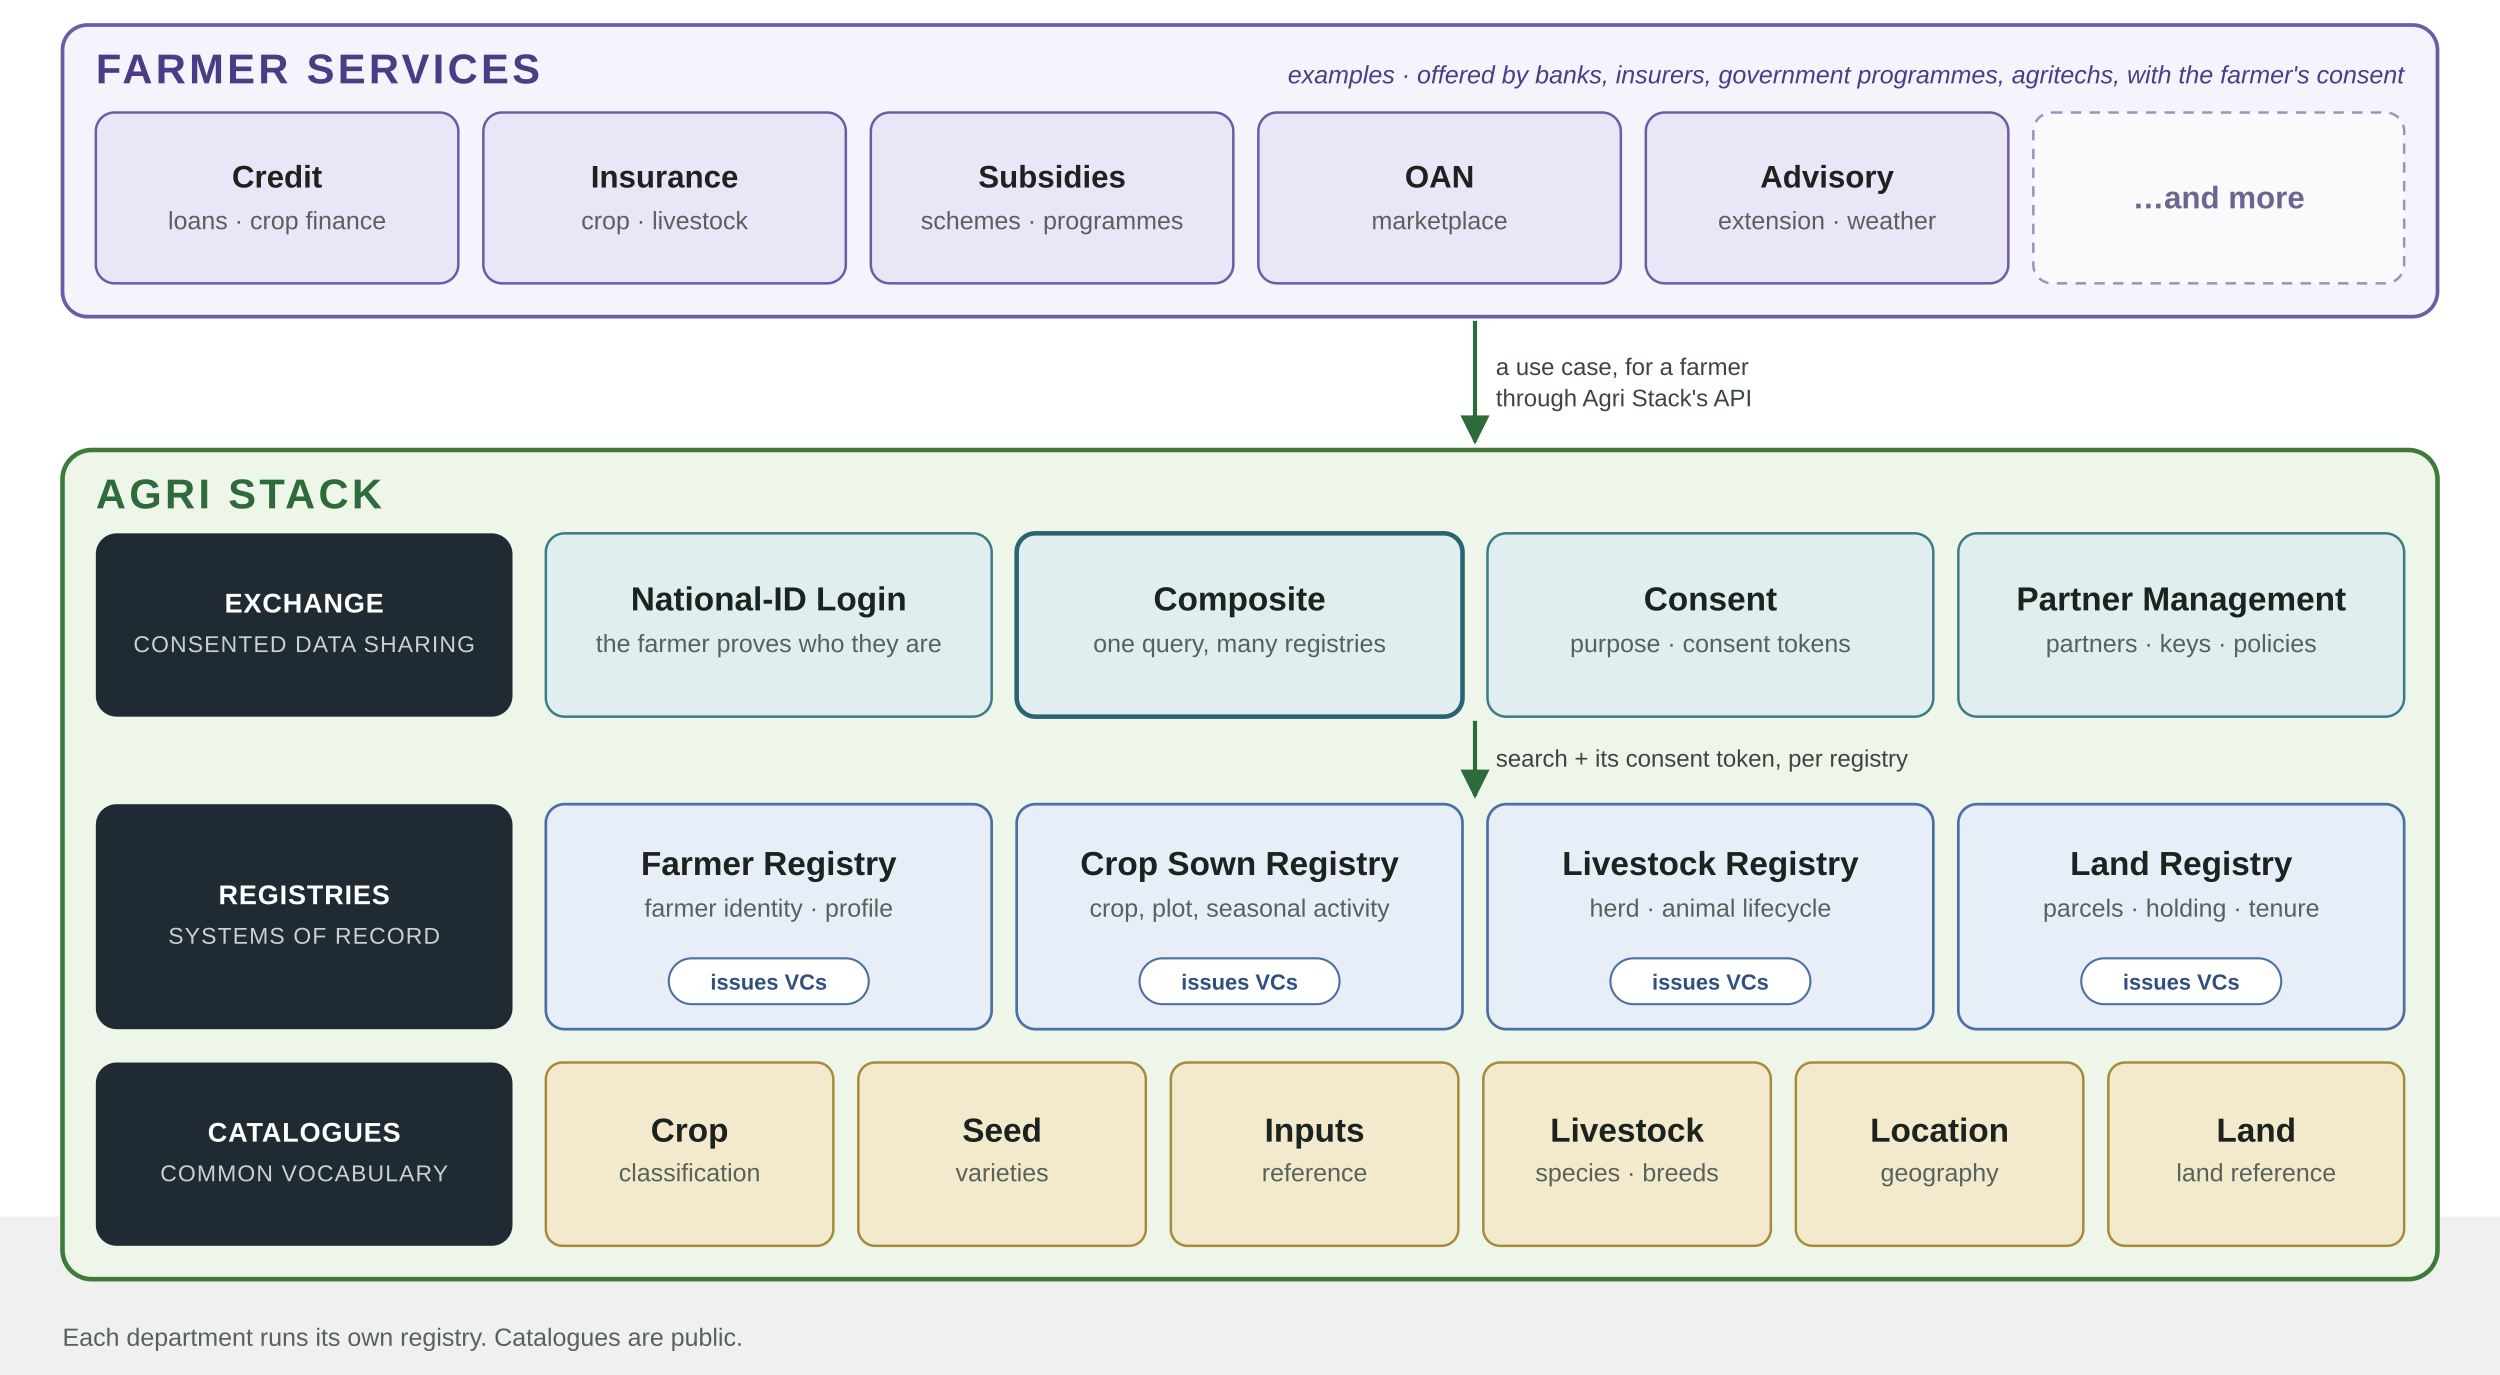
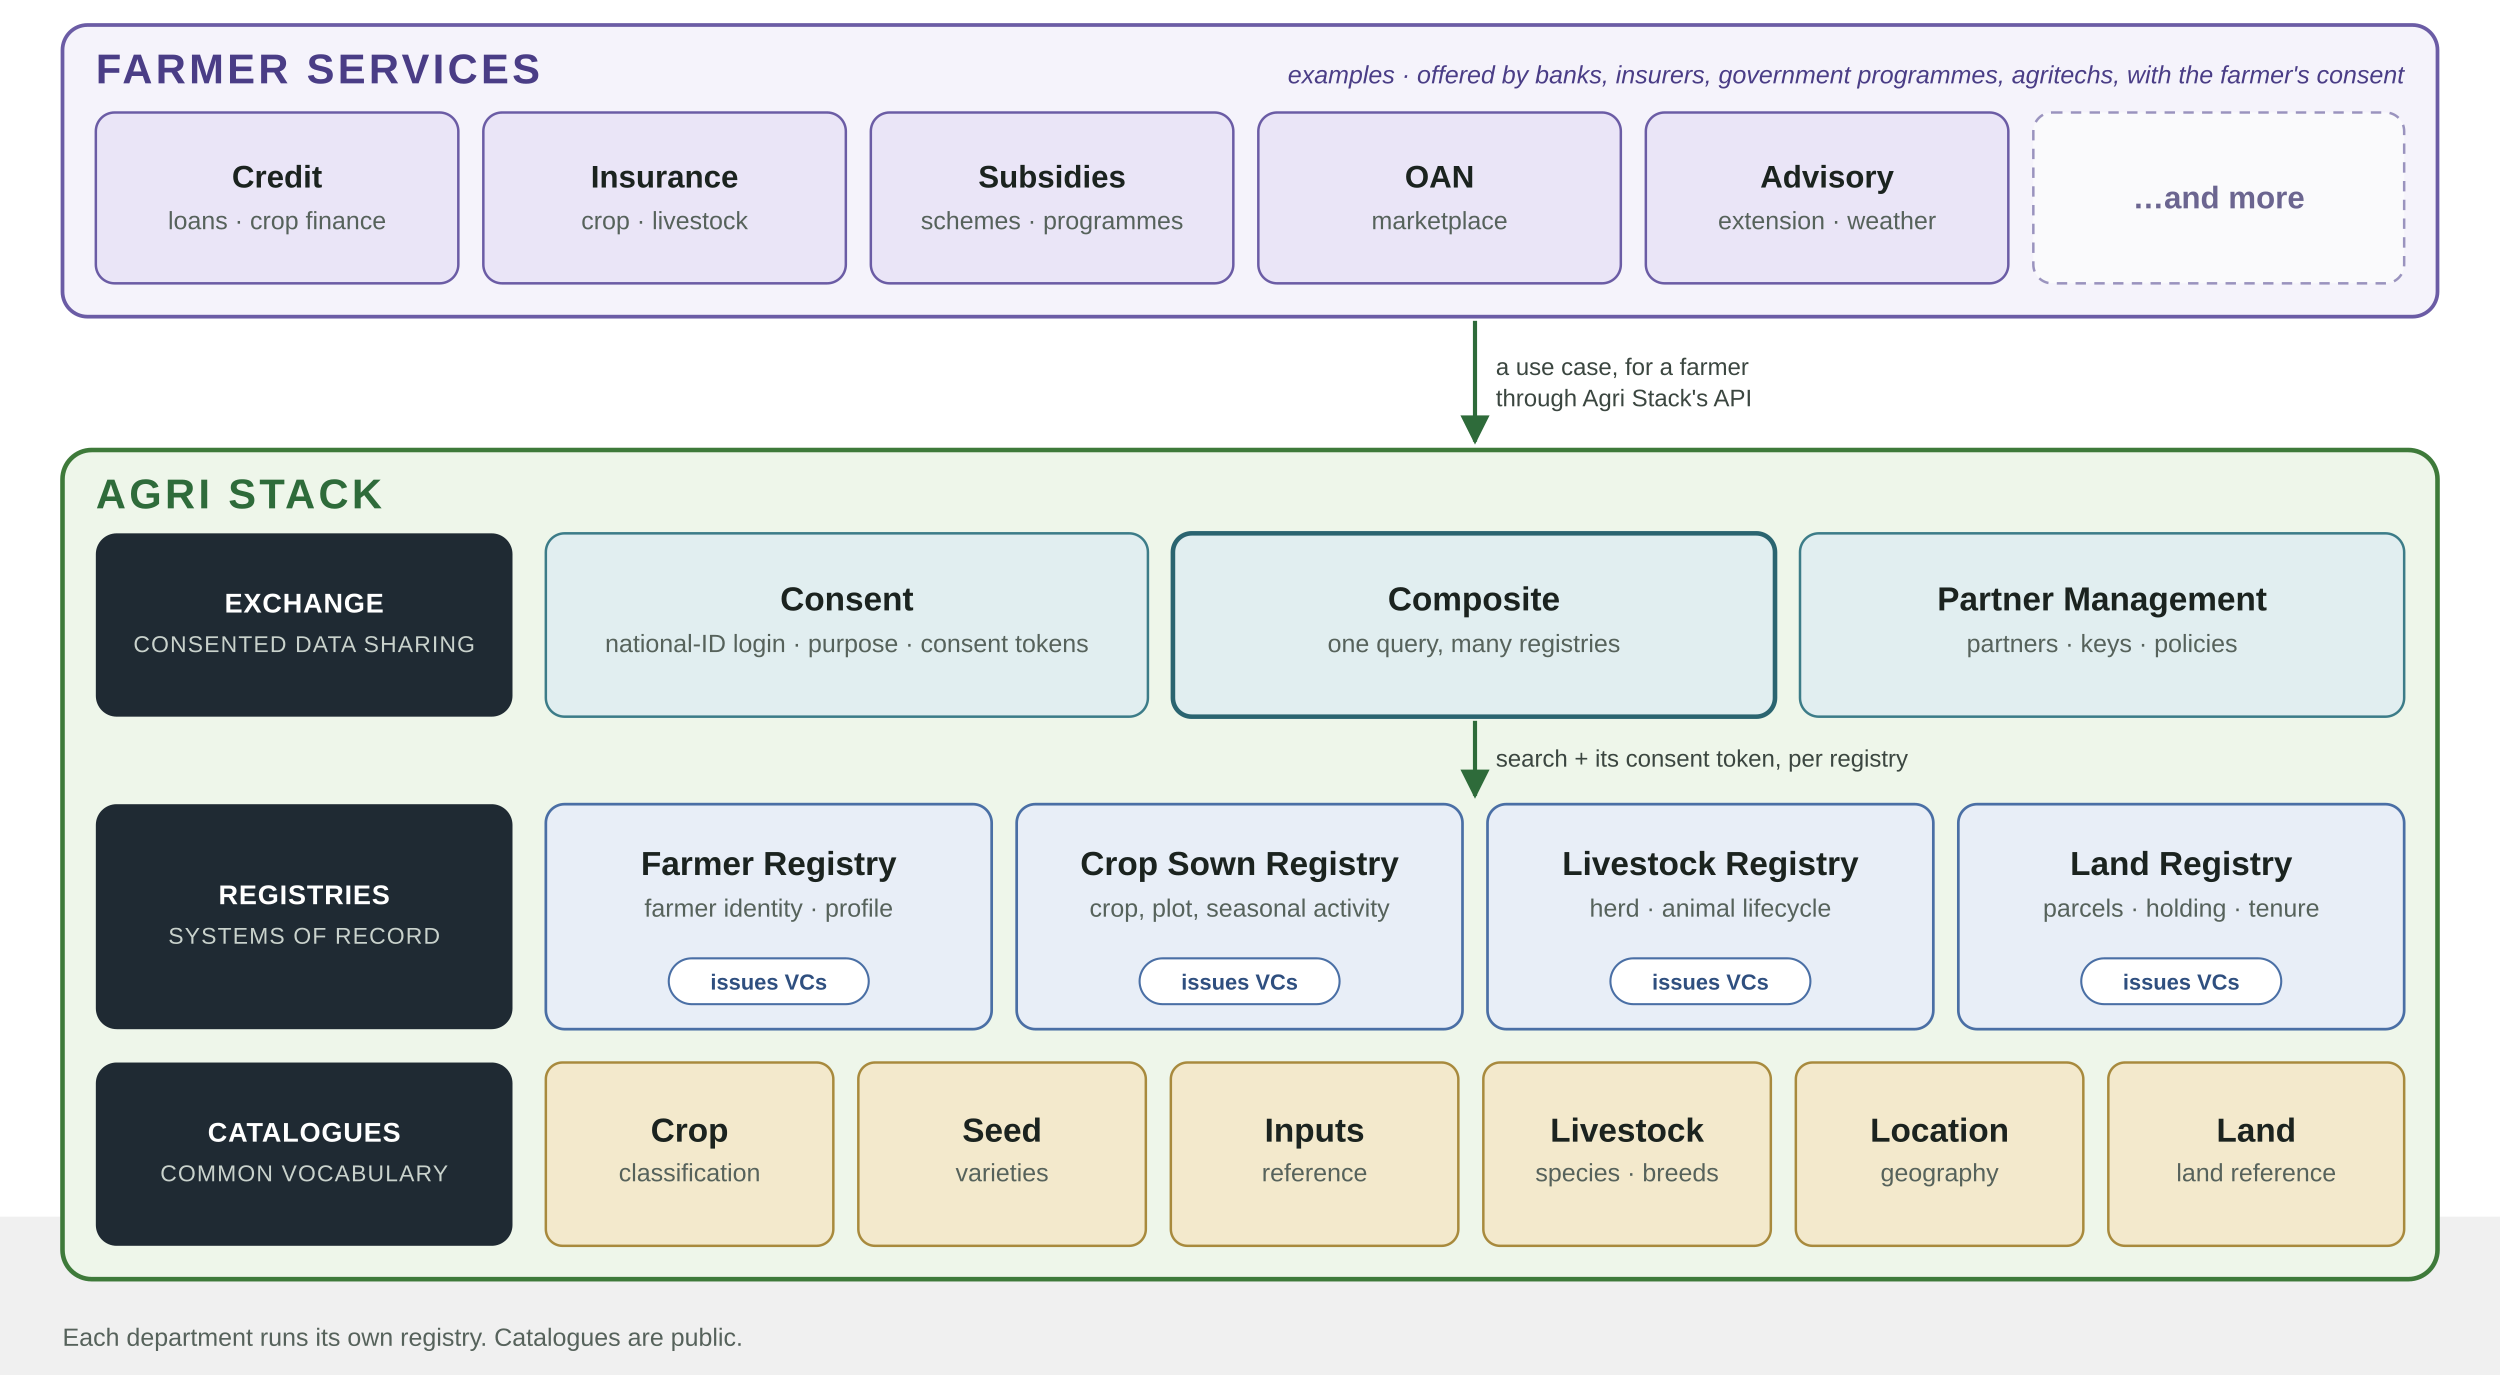
- <svg xmlns="http://www.w3.org/2000/svg" width="1200" height="660" viewBox="0 76 1200 660" role="img" aria-label="Agri Stack. Above it, farmer services offered by banks, insurers, government programmes and agritechs, using farmer data with the farmer's consent; for example credit, insurance, subsidies, OAN (marketplace), advisory and more. A use case for a farmer reaches Agri Stack through its API. Agri Stack has three layers: the Exchange for consented data sharing (national-ID login, Composite, consent, Partner Management); the registries, systems of record, each run by its own department and each issuing verifiable credentials (Farmer Registry, Crop Sown Registry, Livestock Registry, Land Registry); and the catalogues, a public common vocabulary (crop, seed, inputs, livestock, location, land).">
+ <svg xmlns="http://www.w3.org/2000/svg" width="1200" height="660" viewBox="0 76 1200 660" role="img" aria-label="Agri Stack. Above it, farmer services offered by banks, insurers, government programmes and agritechs, using farmer data with the farmer's consent; for example credit, insurance, subsidies, OAN (marketplace), advisory and more. A use case for a farmer reaches Agri Stack through its API. Agri Stack has three layers: the Exchange for consented data sharing (Composite, consent with national-ID login, Partner Management); the registries, systems of record, each run by its own department and each issuing verifiable credentials (Farmer Registry, Crop Sown Registry, Livestock Registry, Land Registry); and the catalogues, a public common vocabulary (crop, seed, inputs, livestock, location, land).">
  <style>
text{font-family:'Public Sans','Helvetica Neue',Arial,sans-serif;fill:#1B231F}
.h1{font-size:28px;font-weight:700} .sub{font-size:14px;fill:#56625B}
.lt{font-size:13px;font-weight:700;fill:#FFFFFF;letter-spacing:.03em} .ls{font-size:11px;fill:#C9D2CC;letter-spacing:.05em}
.t{font-size:16px;font-weight:600} .s{font-size:12px;fill:#56625B}
.cap{font-size:12px;letter-spacing:.1em;fill:#1F2A33;font-family:'JetBrains Mono',Menlo,monospace;font-weight:700}
.big{font-size:20px;letter-spacing:.08em;font-weight:800;font-family:'Public Sans','Helvetica Neue',Arial,sans-serif}
.lbl{font-size:11.5px;fill:#3B4640}
.side{fill:#1F2A33}
.oanbox{fill:#F5F3FB;stroke:#6B5CA5;stroke-width:1.8}
.oan{fill:#EAE5F7;stroke:#6B5CA5;stroke-width:1.2}
.stack{fill:#EEF6EA;stroke:#3E7A3A;stroke-width:2.2}
.dpi{fill:#E1EEF0;stroke:#3C7C88;stroke-width:1.2}
.reg{fill:#E8EEF7;stroke:#4A6FA5;stroke-width:1.3}
.regp{fill:#F3F5F9;stroke:#8EA3C4;stroke-width:1.3;stroke-dasharray:5 4}
.ref{fill:#F3E9CC;stroke:#A88A3D;stroke-width:1.2}
.vc{fill:#FFFFFF;stroke:#4A6FA5;stroke-width:1}
.vct{font-size:10.5px;font-weight:600;fill:#2F4F7F}
.tag{font-size:10.5px;fill:#6B7A90;font-style:italic}
.ar{stroke:#2E6B3A;stroke-width:2;fill:none}
.more{fill:#FAFAFC;stroke:#9A93BE;stroke-width:1.2;stroke-dasharray:5 4}
.ts{font-size:15px;font-weight:600}
</style>
  <defs>
    <marker id="a" viewBox="0 0 10 10" refX="9" refY="5" markerWidth="7" markerHeight="7" orient="auto-start-reverse">
      <path d="M0,0 L10,5 L0,10 z" fill="#2E6B3A" />
    </marker>
  </defs>
  <rect width="100%" height="100%" fill="#FFFFFF" />
  <rect class="oanbox" x="30" y="88" width="1140" height="140" rx="12" />
  <text class="big" x="46" y="116" style="fill:#4A3D86">FARMER SERVICES</text>
  <text class="s" x="1154" y="116" text-anchor="end" style="font-style:italic;fill:#4A3D86">examples · offered by banks, insurers, government programmes, agritechs, with the farmer's consent</text>
  <rect class="oan" x="46" y="130" width="174" height="82" rx="9" />
  <text class="ts" x="133" y="166" text-anchor="middle">Credit</text>
  <text class="s" x="133" y="186" text-anchor="middle">loans · crop finance</text>
  <rect class="oan" x="232" y="130" width="174" height="82" rx="9" />
  <text class="ts" x="319" y="166" text-anchor="middle">Insurance</text>
  <text class="s" x="319" y="186" text-anchor="middle">crop · livestock</text>
  <rect class="oan" x="418" y="130" width="174" height="82" rx="9" />
  <text class="ts" x="505" y="166" text-anchor="middle">Subsidies</text>
  <text class="s" x="505" y="186" text-anchor="middle">schemes · programmes</text>
  <rect class="oan" x="604" y="130" width="174" height="82" rx="9" />
  <text class="ts" x="691" y="166" text-anchor="middle">OAN</text>
  <text class="s" x="691" y="186" text-anchor="middle">marketplace</text>
  <rect class="oan" x="790" y="130" width="174" height="82" rx="9" />
  <text class="ts" x="877" y="166" text-anchor="middle">Advisory</text>
  <text class="s" x="877" y="186" text-anchor="middle">extension · weather</text>
  <rect class="more" x="976" y="130" width="178" height="82" rx="9" />
  <text class="ts" x="1065" y="176" text-anchor="middle" style="fill:#6B6590">…and more</text>
  <line class="ar" x1="708" y1="230" x2="708" y2="288" marker-end="url(#a)" />
  <text class="lbl" x="718" y="256">a use case, for a farmer</text>
  <text class="lbl" x="718" y="271">through Agri Stack's API</text>
  <rect class="stack" x="30" y="292" width="1140" height="398" rx="14" />
  <text class="big" x="46" y="320" style="fill:#2E6B3A">AGRI STACK</text>
  <rect class="side" x="46" y="332" width="200" height="88" rx="10" />
  <text class="lt" x="146" y="370" text-anchor="middle">EXCHANGE</text>
  <text class="ls" x="146" y="389" text-anchor="middle">CONSENTED DATA SHARING</text>
-   <rect class="dpi" x="262" y="332" width="214" height="88" rx="9" />
-   <text class="t" x="369" y="369" text-anchor="middle">National-ID Login</text>
-   <text class="s" x="369" y="389" text-anchor="middle">the farmer proves who they are</text>
-   <rect class="dpi" x="488" y="332" width="214" height="88" rx="9" style="stroke:#2A6470;stroke-width:2.2" />
-   <text class="t" x="595" y="369" text-anchor="middle">Composite</text>
-   <text class="s" x="595" y="389" text-anchor="middle">one query, many registries</text>
-   <rect class="dpi" x="714" y="332" width="214" height="88" rx="9" />
-   <text class="t" x="821" y="369" text-anchor="middle">Consent</text>
-   <text class="s" x="821" y="389" text-anchor="middle">purpose · consent tokens</text>
-   <rect class="dpi" x="940" y="332" width="214" height="88" rx="9" />
-   <text class="t" x="1047" y="369" text-anchor="middle">Partner Management</text>
-   <text class="s" x="1047" y="389" text-anchor="middle">partners · keys · policies</text>
+   <rect class="dpi" x="563" y="332" width="289" height="88" rx="9" style="stroke:#2A6470;stroke-width:2.2" />
+   <text class="t" x="707.5" y="369" text-anchor="middle">Composite</text>
+   <text class="s" x="707.5" y="389" text-anchor="middle">one query, many registries</text>
+   <rect class="dpi" x="262" y="332" width="289" height="88" rx="9" />
+   <text class="t" x="406.5" y="369" text-anchor="middle">Consent</text>
+   <text class="s" x="406.5" y="389" text-anchor="middle">national-ID login · purpose · consent tokens</text>
+   <rect class="dpi" x="864" y="332" width="290" height="88" rx="9" />
+   <text class="t" x="1009" y="369" text-anchor="middle">Partner Management</text>
+   <text class="s" x="1009" y="389" text-anchor="middle">partners · keys · policies</text>
  <line class="ar" x1="708" y1="422" x2="708" y2="458" marker-end="url(#a)" />
  <text class="lbl" x="718" y="444">search + its consent token, per registry</text>
  <rect class="side" x="46" y="462" width="200" height="108" rx="10" />
  <text class="lt" x="146" y="510" text-anchor="middle">REGISTRIES</text>
  <text class="ls" x="146" y="529" text-anchor="middle">SYSTEMS OF RECORD</text>
  <rect class="reg" x="262" y="462" width="214" height="108" rx="9" />
  <text class="t" x="369" y="496" text-anchor="middle">Farmer Registry</text>
  <text class="s" x="369" y="516" text-anchor="middle">farmer identity · profile</text>
  <rect class="vc" x="321" y="536" width="96" height="22" rx="11" />
  <text class="vct" x="369" y="551" text-anchor="middle">issues VCs</text>
  <rect class="reg" x="488" y="462" width="214" height="108" rx="9" />
  <text class="t" x="595" y="496" text-anchor="middle">Crop Sown Registry</text>
  <text class="s" x="595" y="516" text-anchor="middle">crop, plot, seasonal activity</text>
  <rect class="vc" x="547" y="536" width="96" height="22" rx="11" />
  <text class="vct" x="595" y="551" text-anchor="middle">issues VCs</text>
  <rect class="reg" x="714" y="462" width="214" height="108" rx="9" />
  <text class="t" x="821" y="496" text-anchor="middle">Livestock Registry</text>
  <text class="s" x="821" y="516" text-anchor="middle">herd · animal lifecycle</text>
  <rect class="vc" x="773" y="536" width="96" height="22" rx="11" />
  <text class="vct" x="821" y="551" text-anchor="middle">issues VCs</text>
  <rect class="reg" x="940" y="462" width="214" height="108" rx="9" />
  <text class="t" x="1047" y="496" text-anchor="middle">Land Registry</text>
  <text class="s" x="1047" y="516" text-anchor="middle">parcels · holding · tenure</text>
  <rect class="vc" x="999" y="536" width="96" height="22" rx="11" />
  <text class="vct" x="1047" y="551" text-anchor="middle">issues VCs</text>
  <rect class="side" x="46" y="586" width="200" height="88" rx="10" />
  <text class="lt" x="146" y="624" text-anchor="middle">CATALOGUES</text>
  <text class="ls" x="146" y="643" text-anchor="middle">COMMON VOCABULARY</text>
  <rect class="ref" x="262" y="586" width="138" height="88" rx="8" />
  <text class="t" x="331" y="624" text-anchor="middle">Crop</text>
  <text class="s" x="331" y="643" text-anchor="middle">classification</text>
  <rect class="ref" x="412" y="586" width="138" height="88" rx="8" />
  <text class="t" x="481" y="624" text-anchor="middle">Seed</text>
  <text class="s" x="481" y="643" text-anchor="middle">varieties</text>
  <rect class="ref" x="562" y="586" width="138" height="88" rx="8" />
  <text class="t" x="631" y="624" text-anchor="middle">Inputs</text>
  <text class="s" x="631" y="643" text-anchor="middle">reference</text>
  <rect class="ref" x="712" y="586" width="138" height="88" rx="8" />
  <text class="t" x="781" y="624" text-anchor="middle">Livestock</text>
  <text class="s" x="781" y="643" text-anchor="middle">species · breeds</text>
  <rect class="ref" x="862" y="586" width="138" height="88" rx="8" />
  <text class="t" x="931" y="624" text-anchor="middle">Location</text>
  <text class="s" x="931" y="643" text-anchor="middle">geography</text>
  <rect class="ref" x="1012" y="586" width="142" height="88" rx="8" />
  <text class="t" x="1083" y="624" text-anchor="middle">Land</text>
  <text class="s" x="1083" y="643" text-anchor="middle">land reference</text>
  <text class="s" x="30" y="722">Each department runs its own registry. Catalogues are public.</text>
</svg>
